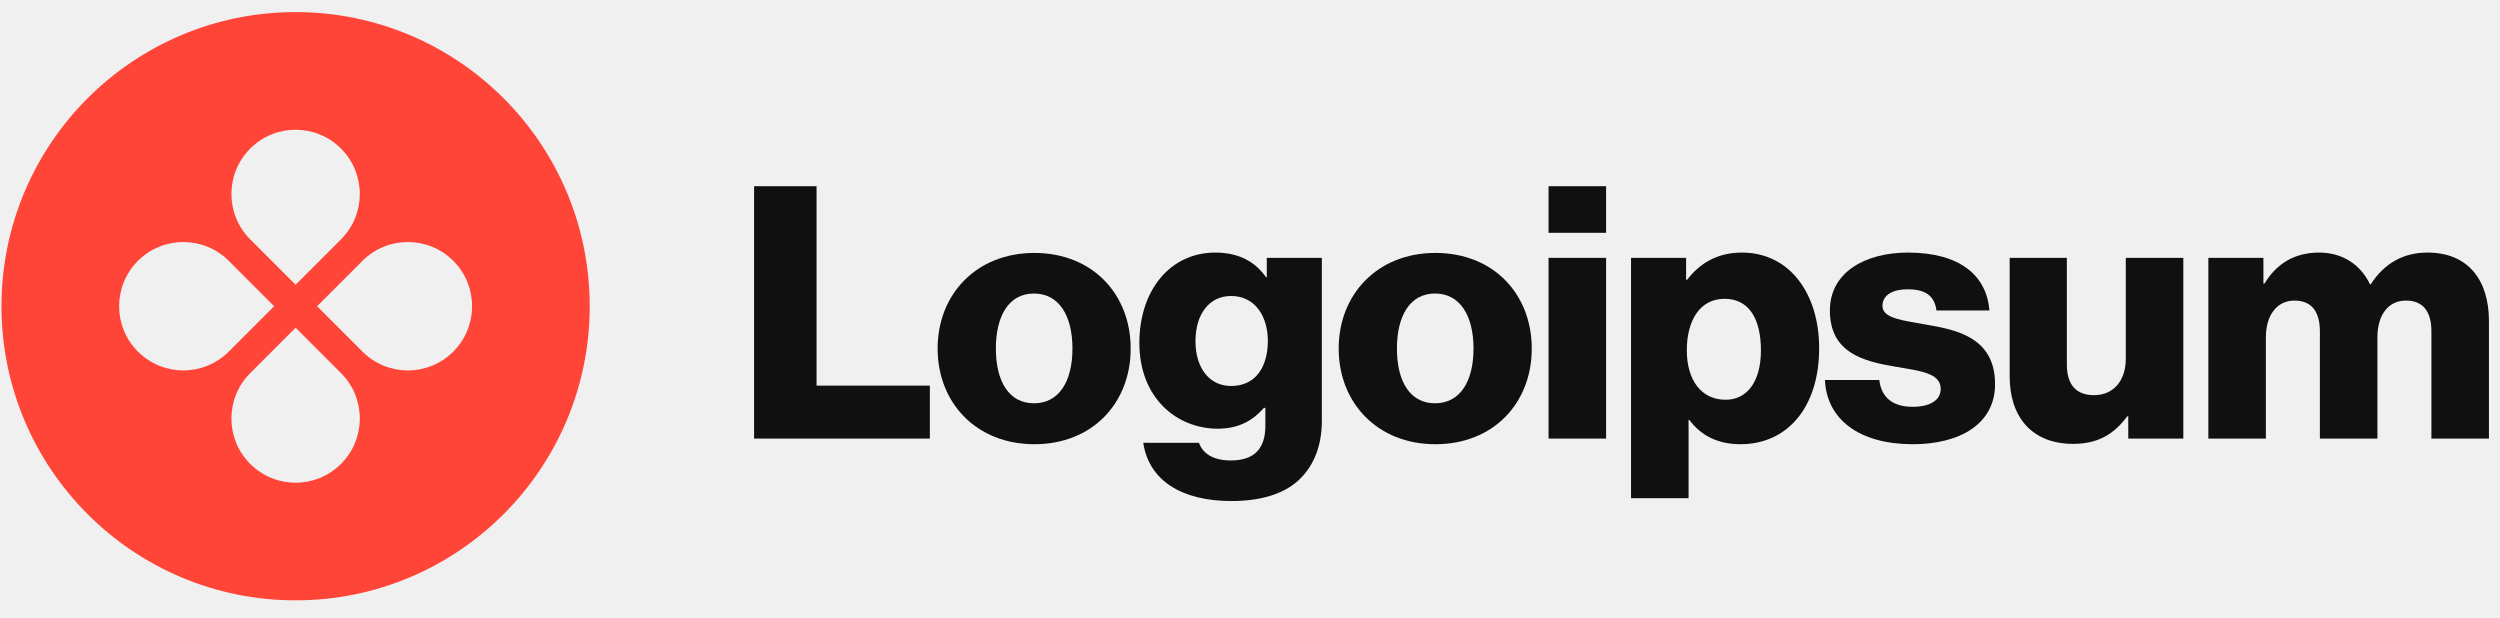
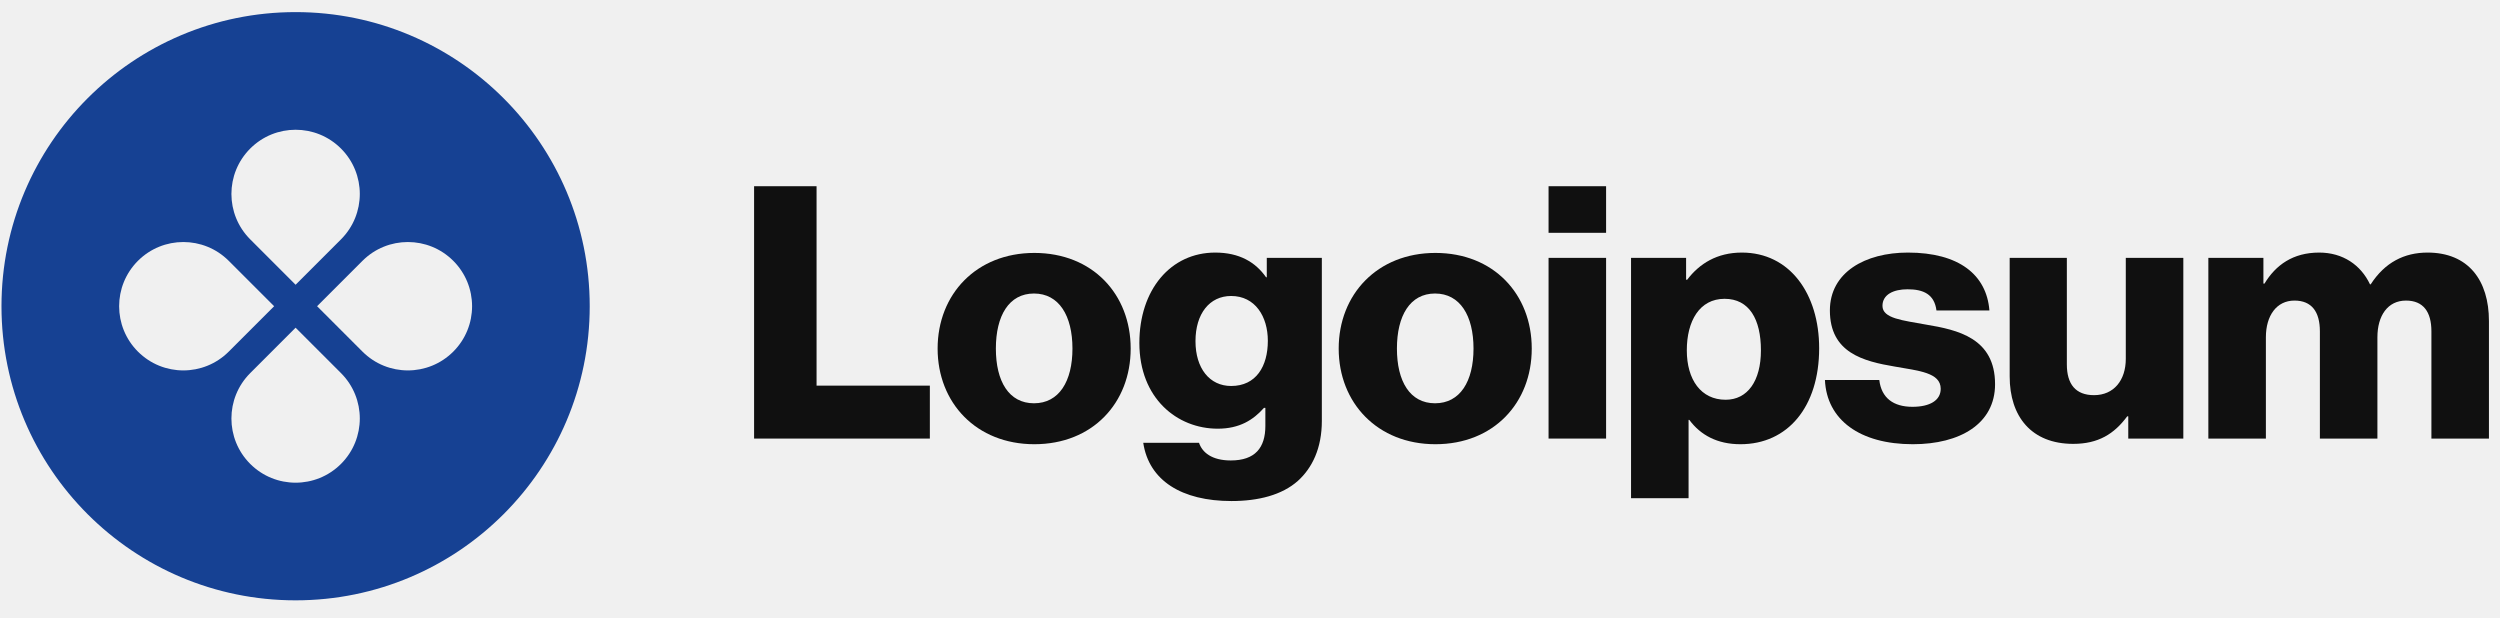
<svg xmlns="http://www.w3.org/2000/svg" width="170" height="42" viewBox="0 0 170 42" fill="none">
  <g clip-path="url(#clip0_226_9448)">
    <path d="M51.278 29.823H63.23V26.223H55.526V12.663H51.278V29.823Z" fill="#101010" />
    <path d="M70.311 27.423C68.606 27.423 67.719 25.935 67.719 23.703C67.719 21.471 68.606 19.959 70.311 19.959C72.014 19.959 72.927 21.471 72.927 23.703C72.927 25.935 72.014 27.423 70.311 27.423ZM70.335 30.207C74.294 30.207 76.886 27.399 76.886 23.703C76.886 20.007 74.294 17.199 70.335 17.199C66.398 17.199 63.758 20.007 63.758 23.703C63.758 27.399 66.398 30.207 70.335 30.207Z" fill="#101010" />
    <path d="M83.741 34.071C85.565 34.071 87.173 33.663 88.253 32.703C89.237 31.815 89.885 30.471 89.885 28.623V17.535H86.141V18.855H86.093C85.373 17.823 84.269 17.175 82.637 17.175C79.589 17.175 77.477 19.719 77.477 23.319C77.477 27.087 80.045 29.151 82.805 29.151C84.293 29.151 85.229 28.551 85.949 27.735H86.045V28.959C86.045 30.447 85.349 31.311 83.693 31.311C82.397 31.311 81.749 30.759 81.533 30.111H77.741C78.125 32.679 80.357 34.071 83.741 34.071ZM83.717 26.247C82.253 26.247 81.293 25.047 81.293 23.199C81.293 21.327 82.253 20.127 83.717 20.127C85.349 20.127 86.213 21.519 86.213 23.175C86.213 24.903 85.421 26.247 83.717 26.247Z" fill="#101010" />
    <path d="M97.583 27.423C95.879 27.423 94.991 25.935 94.991 23.703C94.991 21.471 95.879 19.959 97.583 19.959C99.287 19.959 100.199 21.471 100.199 23.703C100.199 25.935 99.287 27.423 97.583 27.423ZM97.607 30.207C101.567 30.207 104.159 27.399 104.159 23.703C104.159 20.007 101.567 17.199 97.607 17.199C93.671 17.199 91.031 20.007 91.031 23.703C91.031 27.399 93.671 30.207 97.607 30.207Z" fill="#101010" />
    <path d="M105.302 29.823H109.214V17.535H105.302V29.823ZM105.302 15.831H109.214V12.663H105.302V15.831Z" fill="#101010" />
    <path d="M110.911 33.879H114.823V28.551H114.871C115.639 29.583 116.767 30.207 118.351 30.207C121.567 30.207 123.703 27.663 123.703 23.679C123.703 19.983 121.711 17.175 118.447 17.175C116.767 17.175 115.567 17.919 114.727 19.023H114.655V17.535H110.911V33.879ZM117.343 27.183C115.663 27.183 114.703 25.815 114.703 23.823C114.703 21.831 115.567 20.319 117.271 20.319C118.951 20.319 119.743 21.711 119.743 23.823C119.743 25.911 118.831 27.183 117.343 27.183Z" fill="#101010" />
    <path d="M130.072 30.207C133.288 30.207 135.664 28.815 135.664 26.127C135.664 22.983 133.12 22.431 130.96 22.071C129.4 21.783 128.008 21.663 128.008 20.799C128.008 20.031 128.752 19.671 129.712 19.671C130.792 19.671 131.536 20.007 131.68 21.111H135.28C135.088 18.687 133.216 17.175 129.736 17.175C126.832 17.175 124.432 18.519 124.432 21.111C124.432 23.991 126.712 24.567 128.848 24.927C130.48 25.215 131.968 25.335 131.968 26.439C131.968 27.231 131.224 27.663 130.048 27.663C128.752 27.663 127.936 27.063 127.792 25.839H124.096C124.216 28.551 126.472 30.207 130.072 30.207Z" fill="#101010" />
    <path d="M140.978 30.183C142.682 30.183 143.762 29.511 144.65 28.311H144.722V29.823H148.466V17.535H144.554V24.399C144.554 25.863 143.738 26.871 142.394 26.871C141.146 26.871 140.546 26.127 140.546 24.783V17.535H136.658V25.599C136.658 28.335 138.146 30.183 140.978 30.183Z" fill="#101010" />
    <path d="M150.168 29.823H154.08V22.935C154.08 21.471 154.8 20.439 156.024 20.439C157.2 20.439 157.752 21.207 157.752 22.527V29.823H161.664V22.935C161.664 21.471 162.36 20.439 163.608 20.439C164.784 20.439 165.336 21.207 165.336 22.527V29.823H169.248V21.831C169.248 19.071 167.856 17.175 165.072 17.175C163.488 17.175 162.168 17.847 161.208 19.335H161.16C160.536 18.015 159.312 17.175 157.704 17.175C155.928 17.175 154.752 18.015 153.984 19.287H153.912V17.535H150.168V29.823Z" fill="#101010" />
-     <path fill-rule="evenodd" clip-rule="evenodd" d="M20.101 40.823C31.147 40.823 40.101 31.869 40.101 20.823C40.101 9.778 31.147 0.823 20.101 0.823C9.056 0.823 0.101 9.778 0.101 20.823C0.101 31.869 9.056 40.823 20.101 40.823ZM23.188 16.276C24.893 14.571 24.893 11.807 23.188 10.102C21.483 8.397 18.719 8.397 17.015 10.102C15.31 11.807 15.31 14.571 17.015 16.276L20.101 19.363L23.188 16.276ZM24.649 23.91C26.354 25.615 29.118 25.615 30.823 23.91C32.528 22.205 32.528 19.441 30.823 17.736C29.118 16.032 26.354 16.032 24.649 17.736L21.562 20.823L24.649 23.91ZM23.188 31.545C24.893 29.84 24.893 27.076 23.188 25.371L20.101 22.284L17.015 25.371C15.31 27.076 15.31 29.84 17.015 31.545C18.719 33.249 21.483 33.249 23.188 31.545ZM9.38 23.91C7.675 22.205 7.675 19.441 9.38 17.736C11.085 16.032 13.849 16.032 15.554 17.736L18.641 20.823L15.554 23.91C13.849 25.615 11.085 25.615 9.38 23.91Z" fill="#FF4438" />
+     <path fill-rule="evenodd" clip-rule="evenodd" d="M20.101 40.823C31.147 40.823 40.101 31.869 40.101 20.823C40.101 9.778 31.147 0.823 20.101 0.823C9.056 0.823 0.101 9.778 0.101 20.823C0.101 31.869 9.056 40.823 20.101 40.823ZM23.188 16.276C24.893 14.571 24.893 11.807 23.188 10.102C21.483 8.397 18.719 8.397 17.015 10.102C15.31 11.807 15.31 14.571 17.015 16.276L20.101 19.363L23.188 16.276ZM24.649 23.91C26.354 25.615 29.118 25.615 30.823 23.91C32.528 22.205 32.528 19.441 30.823 17.736C29.118 16.032 26.354 16.032 24.649 17.736L21.562 20.823L24.649 23.91ZM23.188 31.545C24.893 29.84 24.893 27.076 23.188 25.371L20.101 22.284L17.015 25.371C15.31 27.076 15.31 29.84 17.015 31.545C18.719 33.249 21.483 33.249 23.188 31.545ZM9.38 23.91C7.675 22.205 7.675 19.441 9.38 17.736C11.085 16.032 13.849 16.032 15.554 17.736L18.641 20.823L15.554 23.91C13.849 25.615 11.085 25.615 9.38 23.91Z" fill="#164193" />
  </g>
  <defs>
    <clipPath id="clip0_226_9448">
      <rect width="170" height="41" fill="white" transform="translate(0 0.5)" />
    </clipPath>
  </defs>
</svg>
